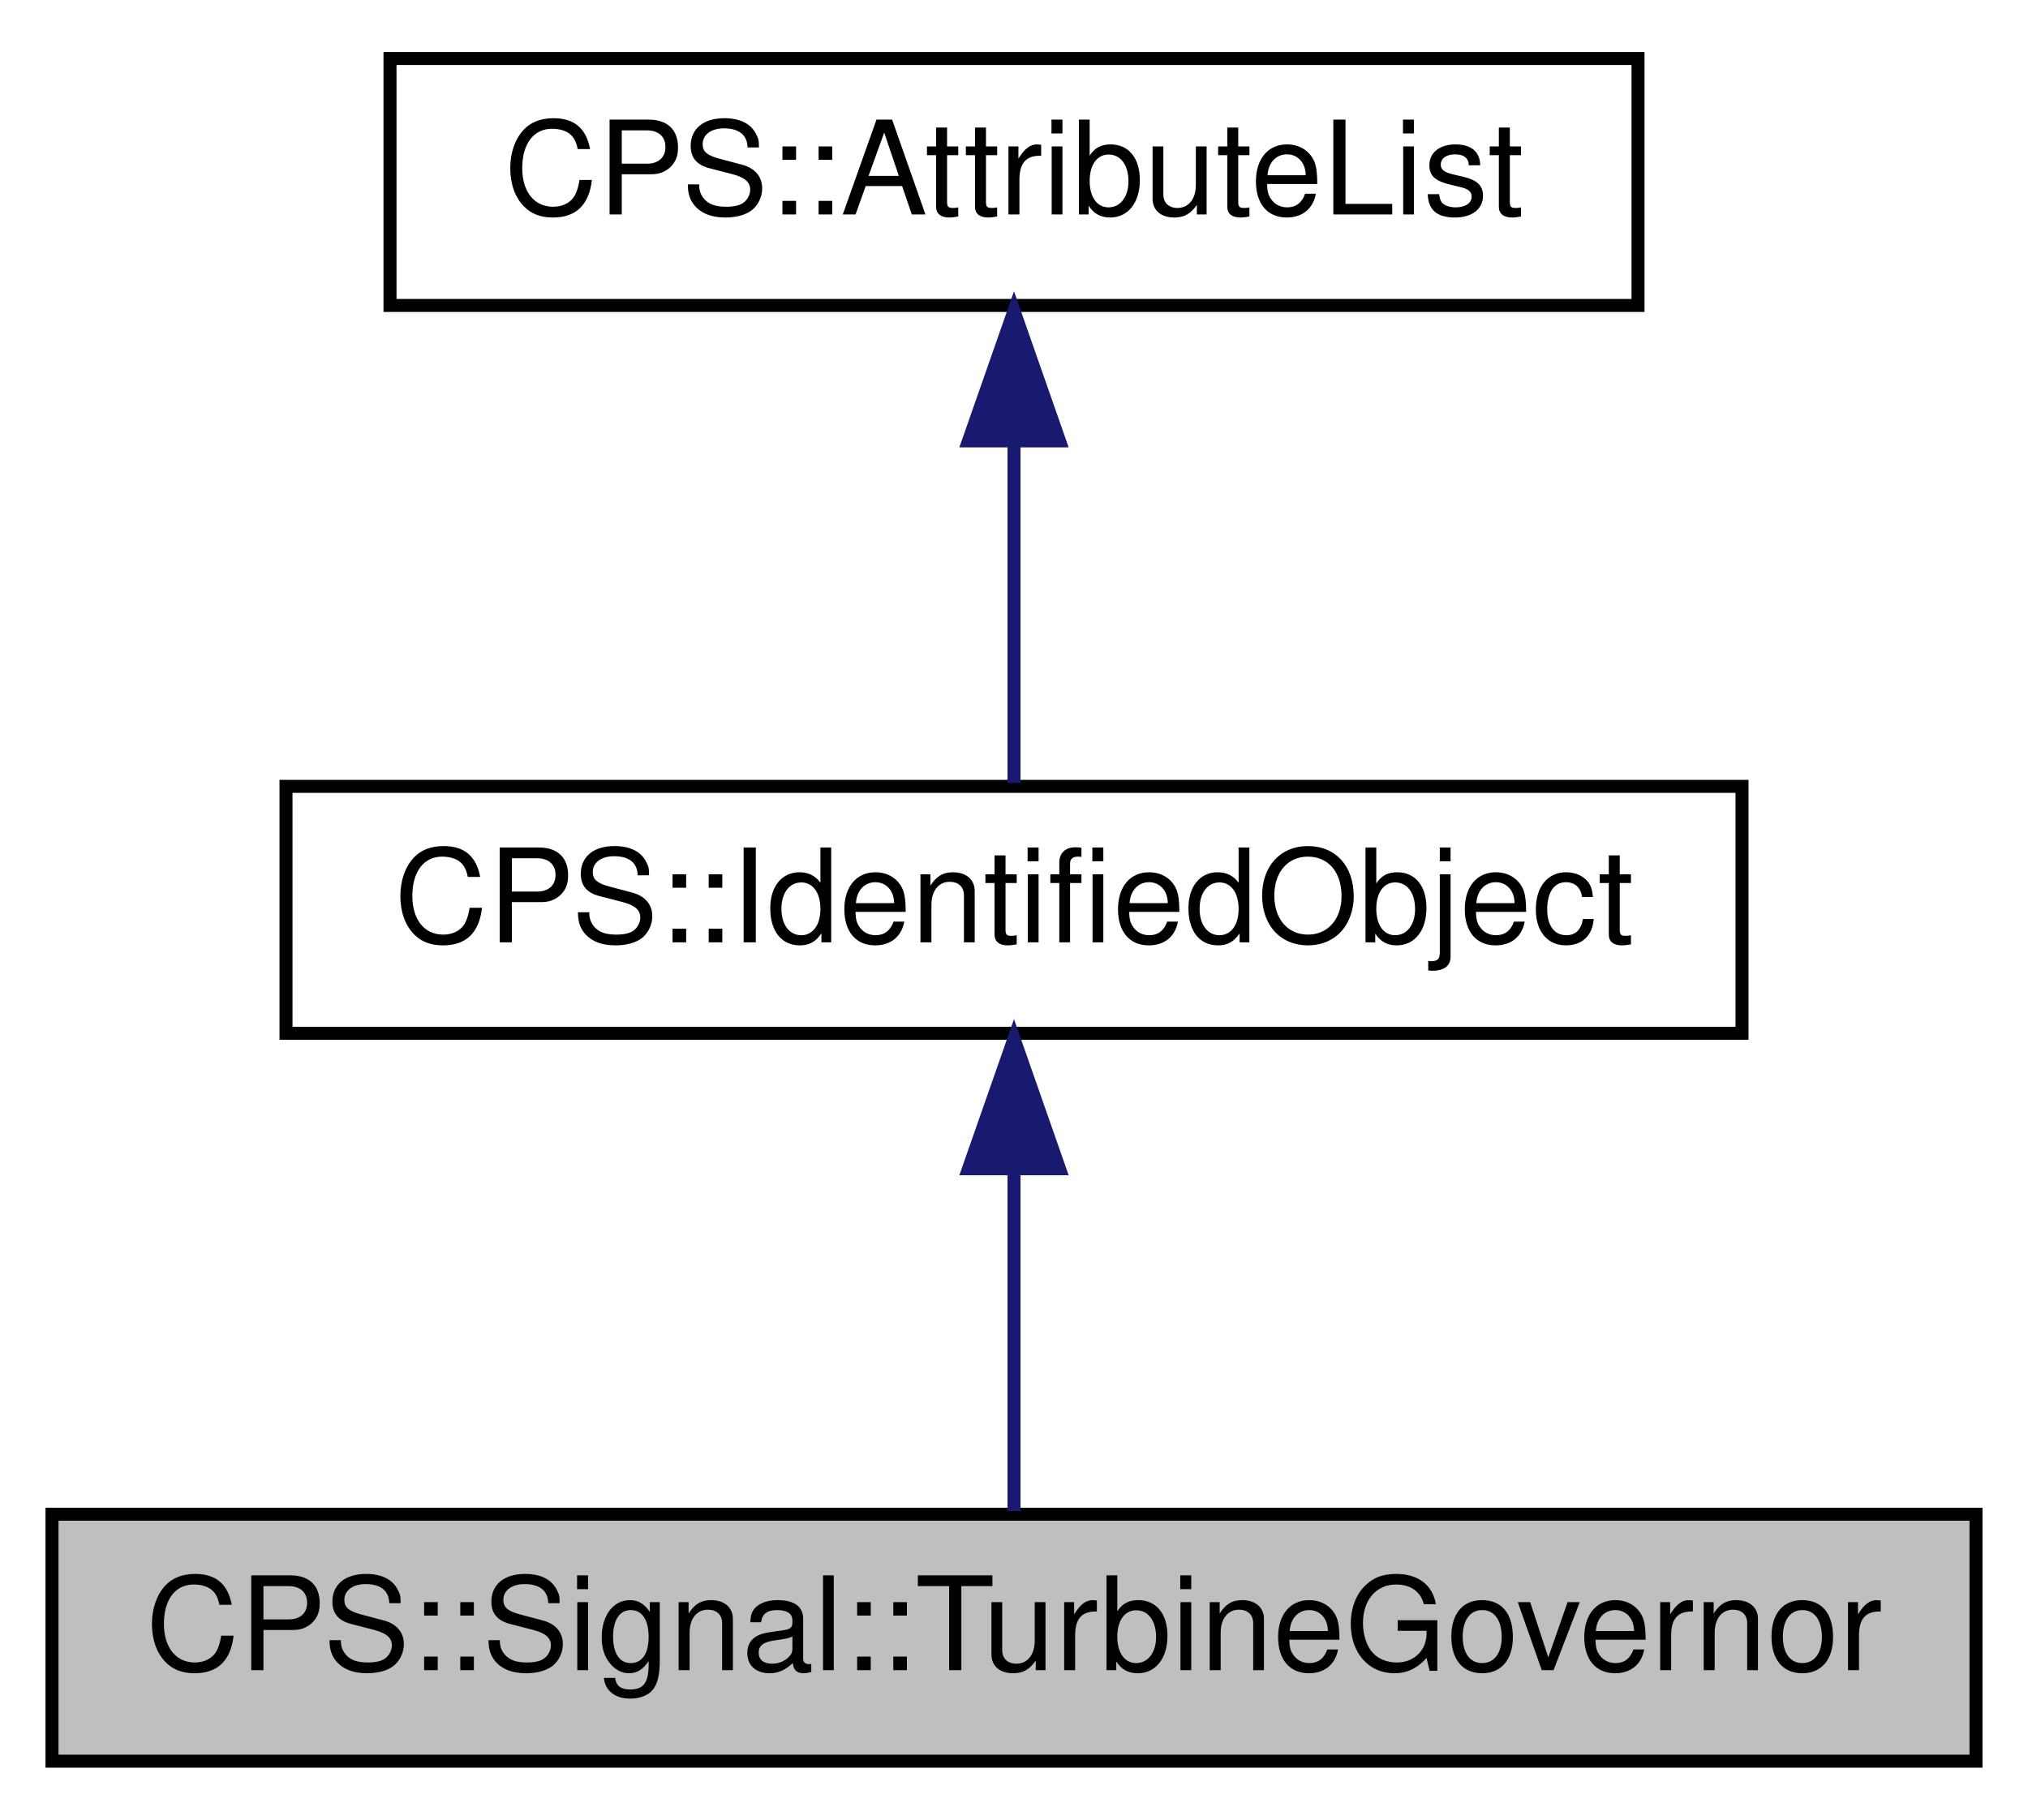
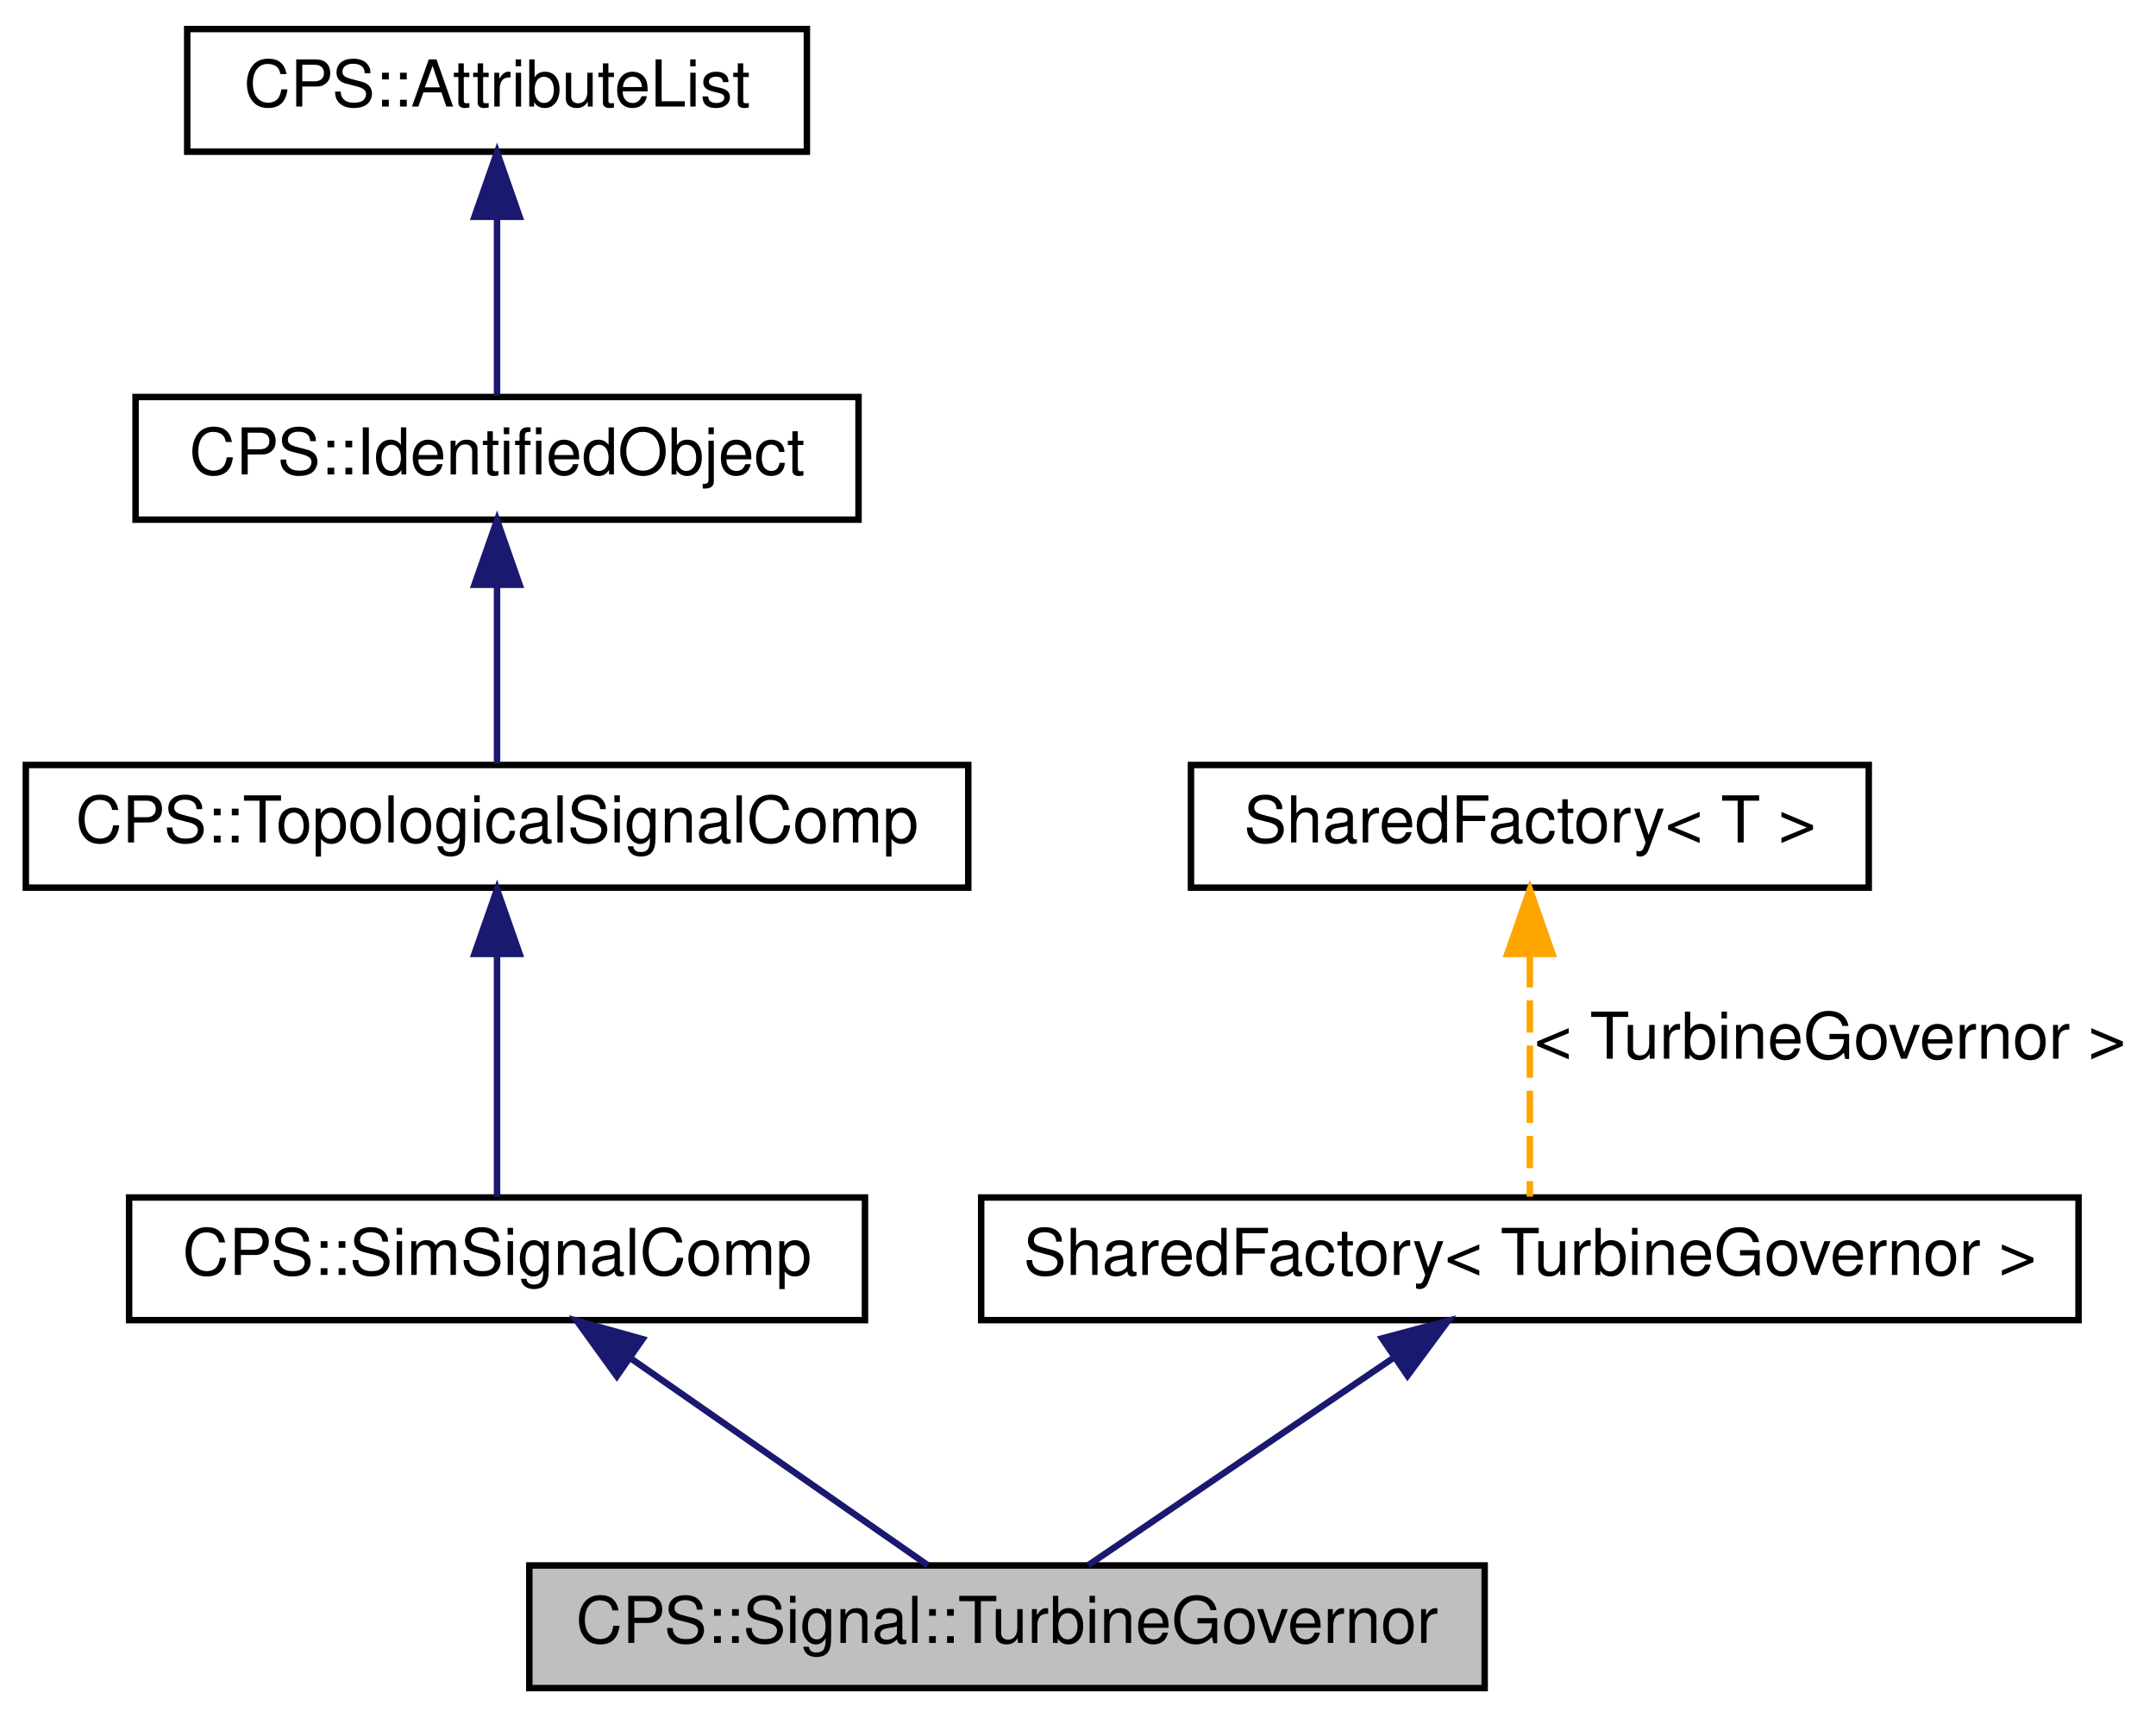
- <svg xmlns="http://www.w3.org/2000/svg" xmlns:xlink="http://www.w3.org/1999/xlink" width="156pt" height="140pt" viewBox="0.00 0.00 156.00 140.00">
-   <g id="graph0" class="graph" transform="scale(1 1) rotate(0) translate(4 136)">
+ <svg xmlns="http://www.w3.org/2000/svg" xmlns:xlink="http://www.w3.org/1999/xlink" width="334pt" height="266pt" viewBox="0.00 0.00 334.00 266.00">
+   <g id="graph0" class="graph" transform="scale(1 1) rotate(0) translate(4 262)">
    <g id="node1" class="node">
      <g id="a_node1">
        <a xlink:title="Turbine governor model to be used with synchronous generator.">
-           <polygon fill="#bfbfbf" stroke="black" points="0,-0.5 0,-19.5 148,-19.5 148,-0.5 0,-0.5" />
-           <text text-anchor="middle" x="74" y="-7.5" font-family="Helvetica" font-size="10.00">CPS::Signal::TurbineGovernor</text>
+           <polygon fill="#bfbfbf" stroke="black" points="78,-0.5 78,-19.5 226,-19.5 226,-0.5 78,-0.5" />
+           <text text-anchor="middle" x="152" y="-7.5" font-family="Helvetica" font-size="10.00">CPS::Signal::TurbineGovernor</text>
        </a>
      </g>
    </g>
    <g id="node2" class="node">
      <g id="a_node2">
-         <a xlink:href="class_c_p_s_1_1_identified_object.html" target="_top" xlink:title=" ">
-           <polygon fill="none" stroke="black" points="18,-56.5 18,-75.5 130,-75.5 130,-56.5 18,-56.5" />
-           <text text-anchor="middle" x="74" y="-63.5" font-family="Helvetica" font-size="10.00">CPS::IdentifiedObject</text>
+         <a xlink:href="class_c_p_s_1_1_sim_signal_comp.html" target="_top" xlink:title=" ">
+           <polygon fill="none" stroke="black" points="16,-57.5 16,-76.5 130,-76.5 130,-57.5 16,-57.5" />
+           <text text-anchor="middle" x="73" y="-64.5" font-family="Helvetica" font-size="10.00">CPS::SimSignalComp</text>
        </a>
      </g>
    </g>
    <g id="edge1" class="edge">
-       <path fill="none" stroke="midnightblue" d="M74,-45.8C74,-36.91 74,-26.78 74,-19.75" />
-       <polygon fill="midnightblue" stroke="midnightblue" points="70.5,-46.08 74,-56.08 77.5,-46.08 70.5,-46.08" />
+       <path fill="none" stroke="midnightblue" d="M93.77,-51.54C108.4,-41.35 127.48,-28.07 139.74,-19.53" />
+       <polygon fill="midnightblue" stroke="midnightblue" points="91.55,-48.82 85.34,-57.41 95.55,-54.56 91.55,-48.82" />
    </g>
    <g id="node3" class="node">
      <g id="a_node3">
-         <a xlink:href="class_c_p_s_1_1_attribute_list.html" target="_top" xlink:title="Base class of objects having attributes to access member variables.">
-           <polygon fill="none" stroke="black" points="26,-112.5 26,-131.5 122,-131.5 122,-112.5 26,-112.5" />
-           <text text-anchor="middle" x="74" y="-119.5" font-family="Helvetica" font-size="10.00">CPS::AttributeList</text>
+         <a xlink:href="class_c_p_s_1_1_topological_signal_comp.html" target="_top" xlink:title=" ">
+           <polygon fill="none" stroke="black" points="0,-124.5 0,-143.5 146,-143.5 146,-124.5 0,-124.5" />
+           <text text-anchor="middle" x="73" y="-131.5" font-family="Helvetica" font-size="10.00">CPS::TopologicalSignalComp</text>
        </a>
      </g>
    </g>
    <g id="edge2" class="edge">
-       <path fill="none" stroke="midnightblue" d="M74,-101.8C74,-92.91 74,-82.78 74,-75.75" />
-       <polygon fill="midnightblue" stroke="midnightblue" points="70.5,-102.08 74,-112.08 77.5,-102.08 70.5,-102.08" />
+       <path fill="none" stroke="midnightblue" d="M73,-114.04C73,-101.67 73,-86.12 73,-76.63" />
+       <polygon fill="midnightblue" stroke="midnightblue" points="69.5,-114.23 73,-124.23 76.5,-114.23 69.5,-114.23" />
+     </g>
+     <g id="node4" class="node">
+       <g id="a_node4">
+         <a xlink:href="class_c_p_s_1_1_identified_object.html" target="_top" xlink:title=" ">
+           <polygon fill="none" stroke="black" points="17,-181.5 17,-200.5 129,-200.5 129,-181.5 17,-181.5" />
+           <text text-anchor="middle" x="73" y="-188.5" font-family="Helvetica" font-size="10.00">CPS::IdentifiedObject</text>
+         </a>
+       </g>
+     </g>
+     <g id="edge3" class="edge">
+       <path fill="none" stroke="midnightblue" d="M73,-171.12C73,-161.82 73,-151.06 73,-143.71" />
+       <polygon fill="midnightblue" stroke="midnightblue" points="69.5,-171.41 73,-181.41 76.5,-171.41 69.5,-171.41" />
+     </g>
+     <g id="node5" class="node">
+       <g id="a_node5">
+         <a xlink:href="class_c_p_s_1_1_attribute_list.html" target="_top" xlink:title="Base class of objects having attributes to access member variables.">
+           <polygon fill="none" stroke="black" points="25,-238.5 25,-257.5 121,-257.5 121,-238.5 25,-238.5" />
+           <text text-anchor="middle" x="73" y="-245.5" font-family="Helvetica" font-size="10.00">CPS::AttributeList</text>
+         </a>
+       </g>
+     </g>
+     <g id="edge4" class="edge">
+       <path fill="none" stroke="midnightblue" d="M73,-228.12C73,-218.82 73,-208.06 73,-200.71" />
+       <polygon fill="midnightblue" stroke="midnightblue" points="69.5,-228.41 73,-238.41 76.5,-228.41 69.5,-228.41" />
+     </g>
+     <g id="node6" class="node">
+       <g id="a_node6">
+         <a xlink:href="class_shared_factory.html" target="_top" xlink:title=" ">
+           <polygon fill="none" stroke="black" points="148,-57.5 148,-76.5 318,-76.5 318,-57.5 148,-57.5" />
+           <text text-anchor="middle" x="233" y="-64.5" font-family="Helvetica" font-size="10.00">SharedFactory&lt; TurbineGovernor &gt;</text>
+         </a>
+       </g>
+     </g>
+     <g id="edge5" class="edge">
+       <path fill="none" stroke="midnightblue" d="M211.7,-51.54C196.7,-41.35 177.14,-28.07 164.57,-19.53" />
+       <polygon fill="midnightblue" stroke="midnightblue" points="210.1,-54.68 220.34,-57.41 214.04,-48.89 210.1,-54.68" />
+     </g>
+     <g id="node7" class="node">
+       <g id="a_node7">
+         <a xlink:href="class_shared_factory.html" target="_top" xlink:title=" ">
+           <polygon fill="none" stroke="black" points="180.5,-124.5 180.5,-143.5 285.5,-143.5 285.5,-124.5 180.5,-124.5" />
+           <text text-anchor="middle" x="233" y="-131.5" font-family="Helvetica" font-size="10.00">SharedFactory&lt; T &gt;</text>
+         </a>
+       </g>
+     </g>
+     <g id="edge6" class="edge">
+       <path fill="none" stroke="orange" stroke-dasharray="5,2" d="M233,-114.04C233,-101.67 233,-86.12 233,-76.63" />
+       <polygon fill="orange" stroke="orange" points="229.5,-114.23 233,-124.23 236.5,-114.23 229.5,-114.23" />
+       <text text-anchor="middle" x="279.5" y="-98" font-family="Helvetica" font-size="10.00"> &lt; TurbineGovernor &gt;</text>
    </g>
  </g>
</svg>
